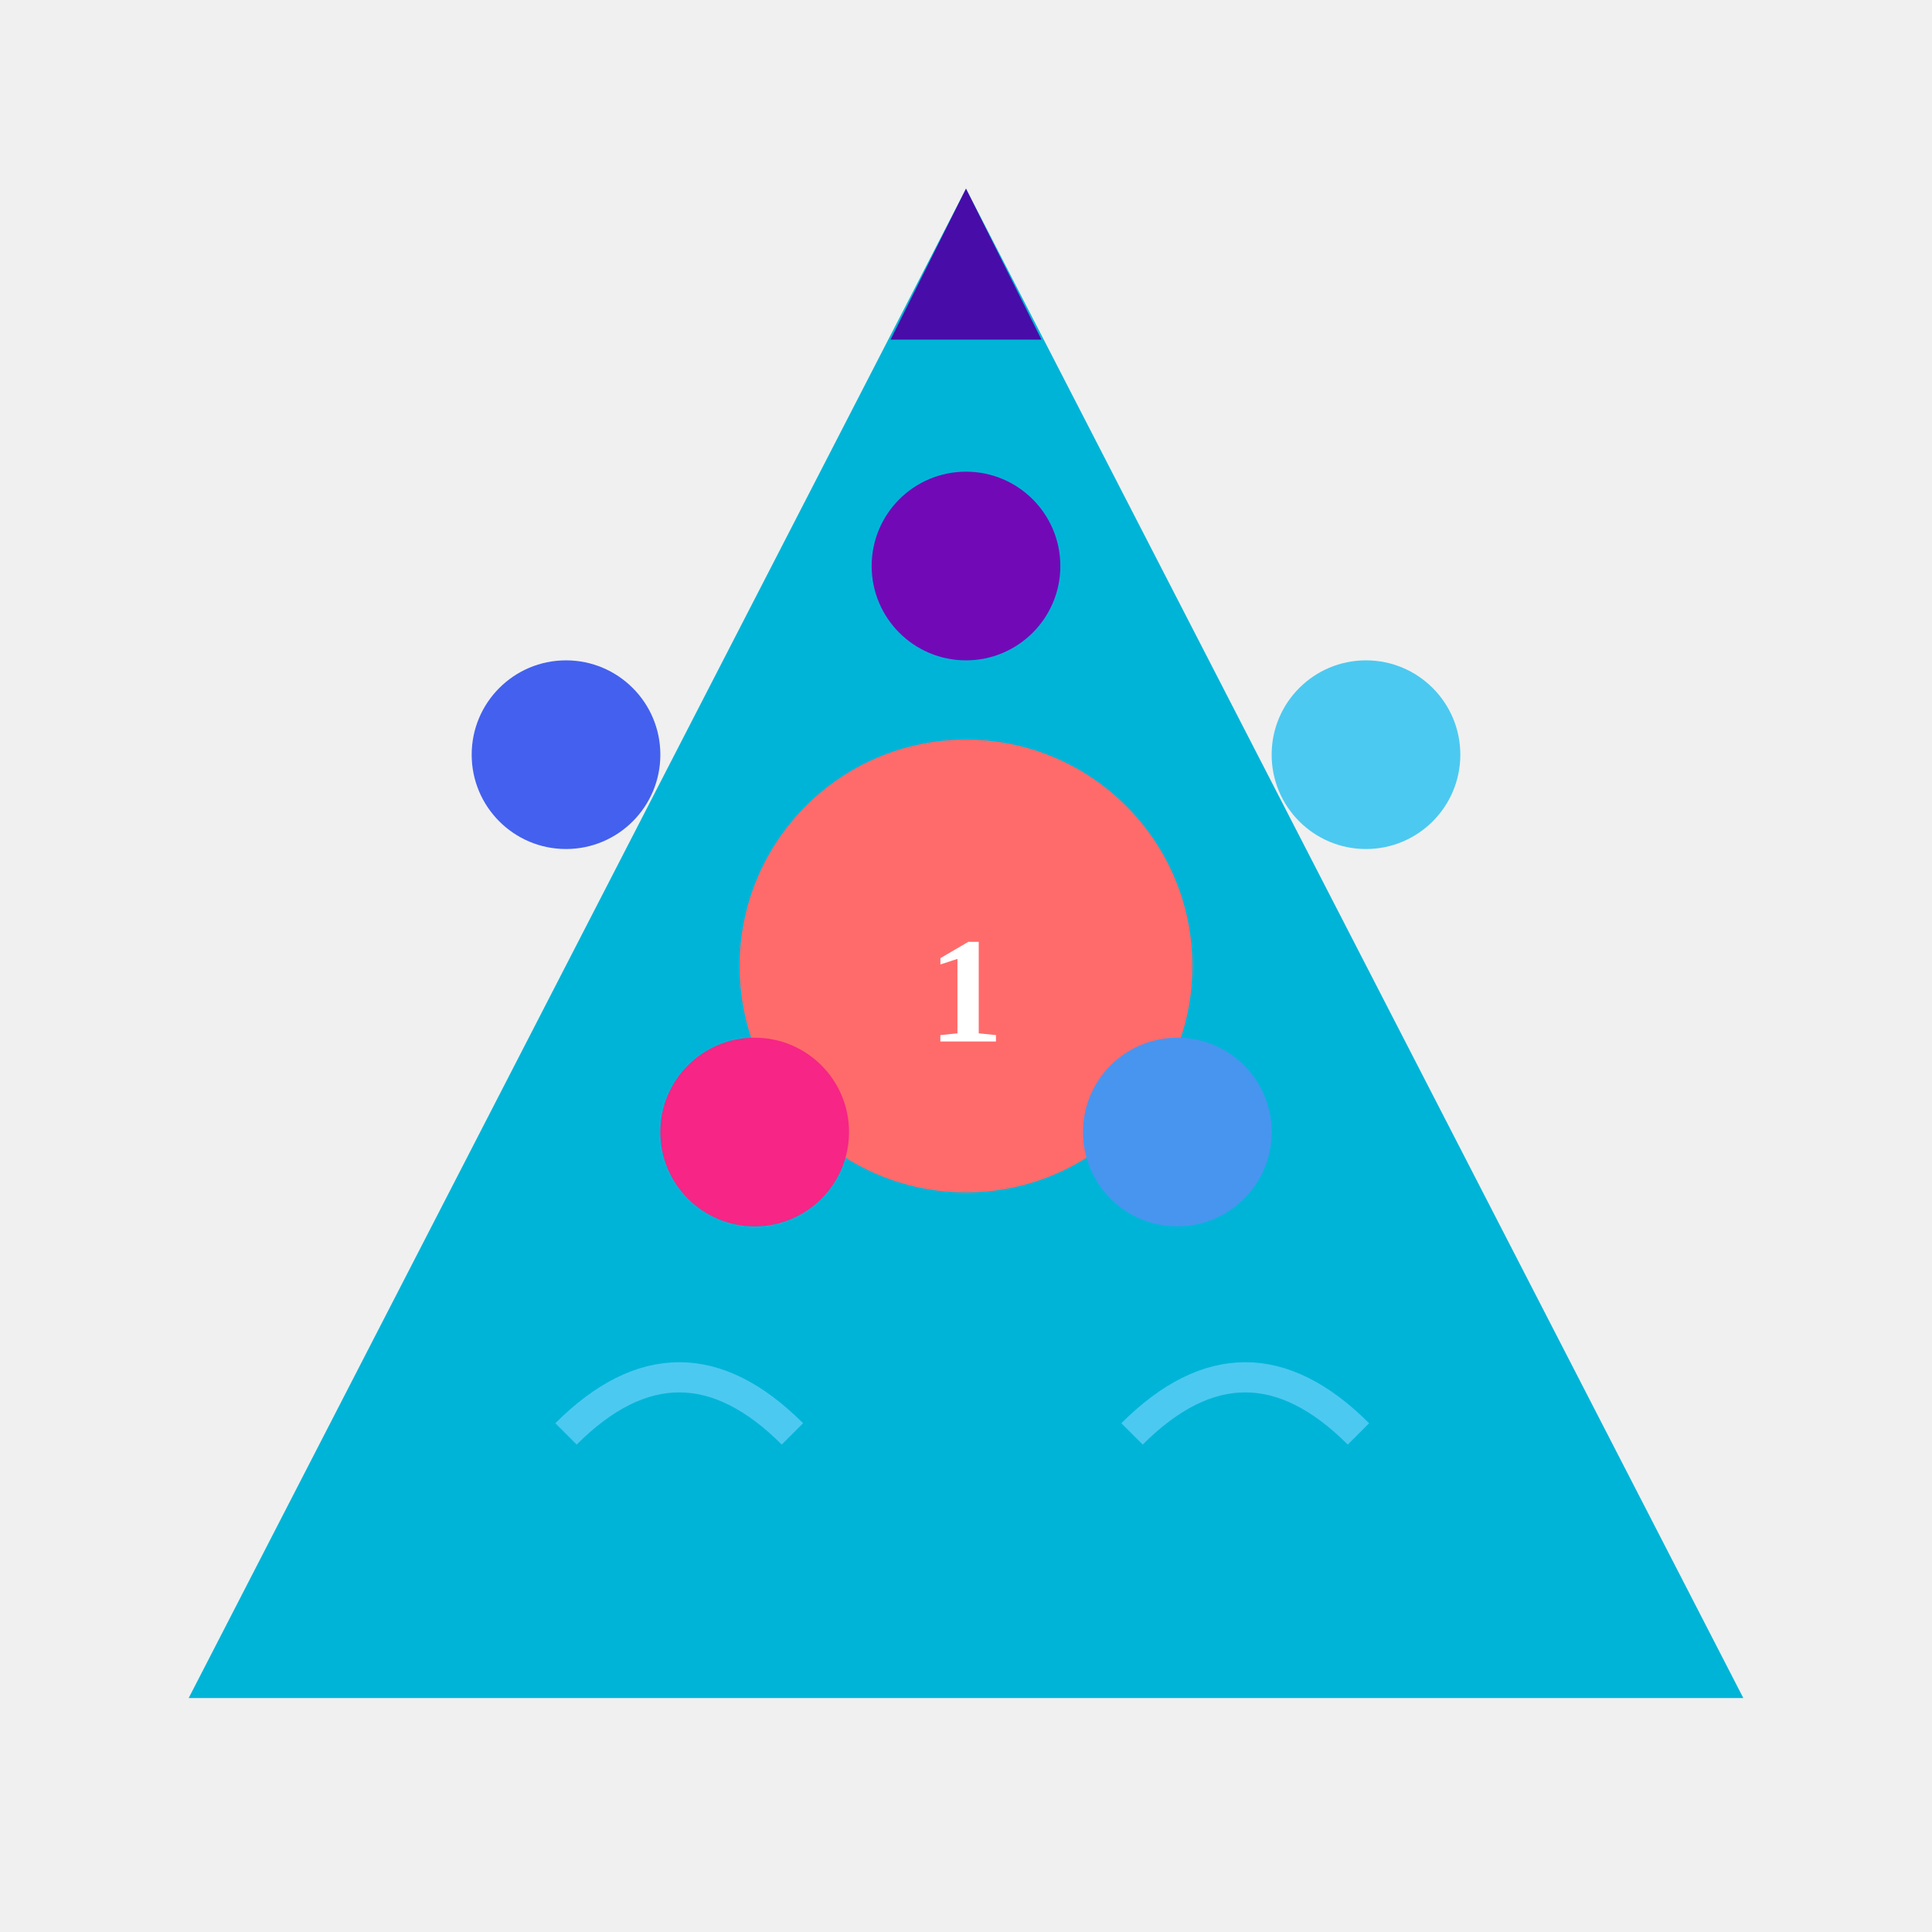
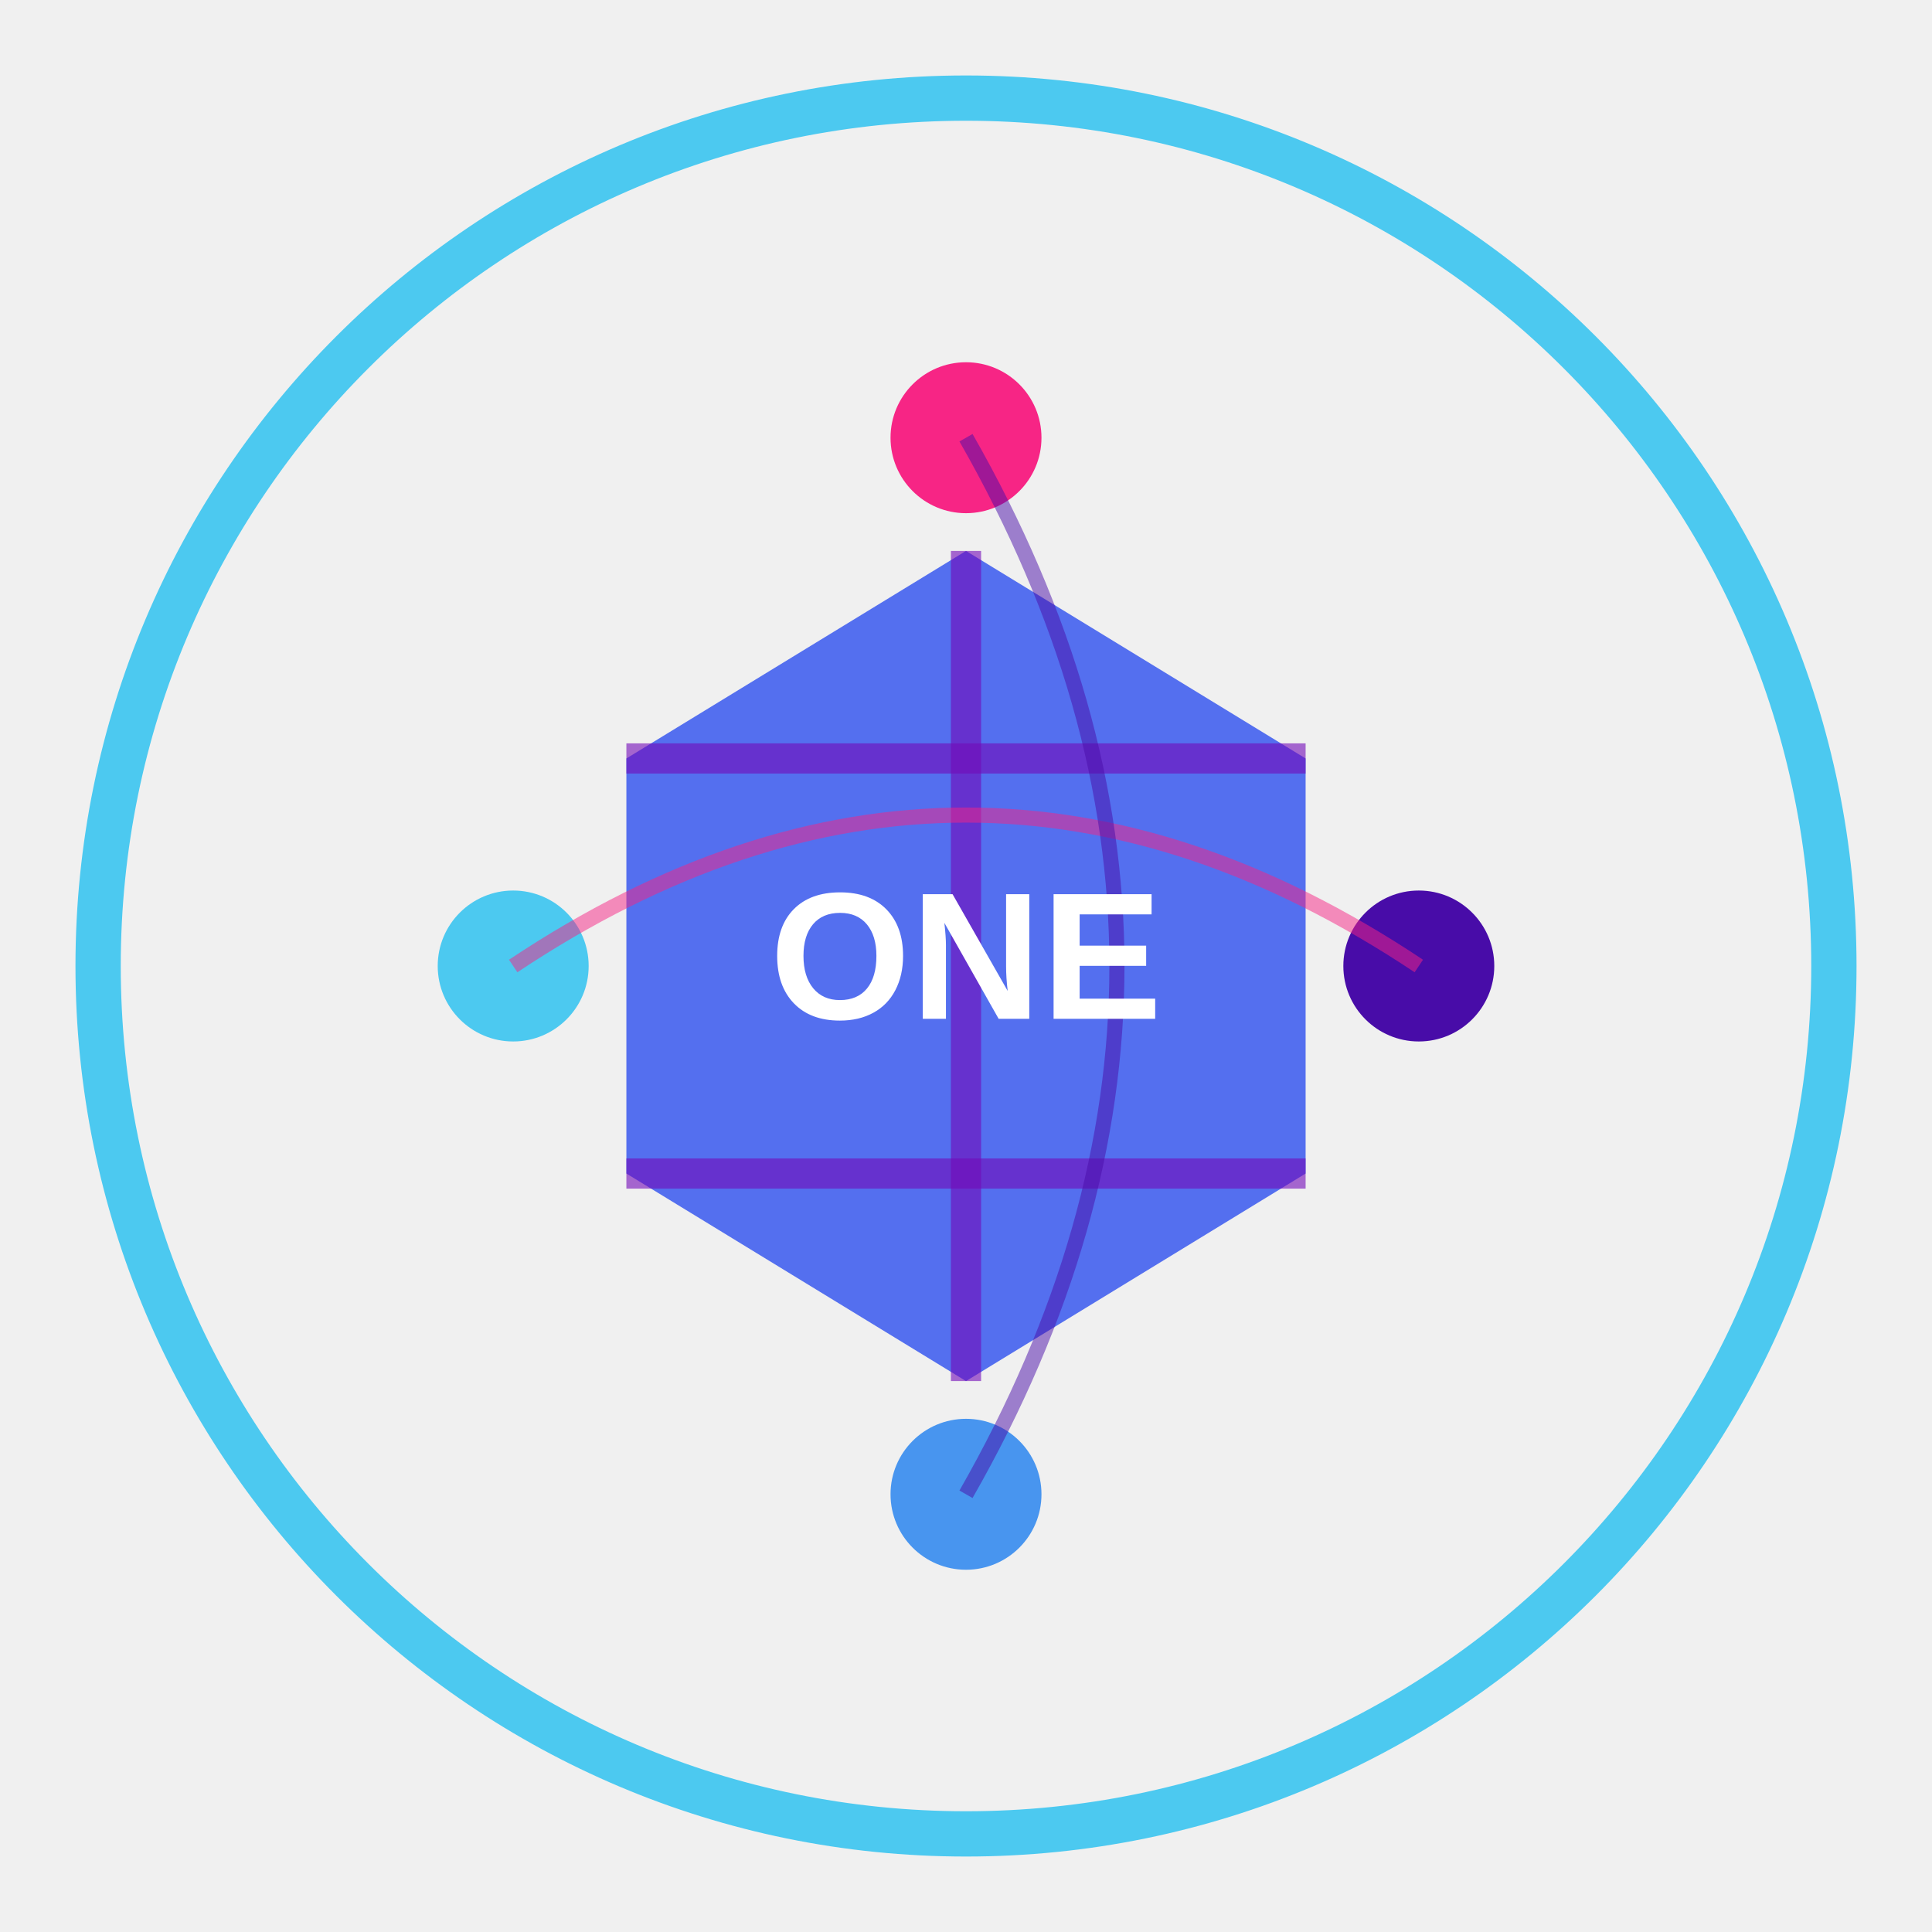
<svg xmlns="http://www.w3.org/2000/svg" width="512" height="512" viewBox="0 0 512 512" fill="none">
+   <circle cx="256" cy="256" r="230" stroke="#4CC9F0" stroke-width="12" fill="none" />
+   <path d="M256 146 L346 201 L346 311 L256 366 L166 311 L166 201 Z" fill="#4361EE" fill-opacity="0.9" />
+   <g stroke="#7209B7" stroke-width="8">
+     <line x1="256" y1="146" x2="256" y2="366" stroke-opacity="0.6" />
+     <line x1="166" y1="201" x2="346" y2="201" stroke-opacity="0.6" />
+     <line x1="166" y1="311" x2="346" y2="311" stroke-opacity="0.6" />
+   </g>
  <g>
-     <path d="M256 50 L50 450 L462 450 Z" fill="#00B4D8" />
-     <circle cx="256" cy="256" r="60" fill="#FF6B6B" />
-     <text x="256" y="276" text-anchor="middle" fill="white" font-size="40" font-weight="bold">1</text>
-     <g id="floating-icons">
-       <circle cx="150" cy="200" r="25" fill="#4361EE" />
-       <circle cx="362" cy="200" r="25" fill="#4CC9F0" />
-       <circle cx="256" cy="150" r="25" fill="#7209B7" />
-       <circle cx="200" cy="300" r="25" fill="#F72585" />
-       <circle cx="312" cy="300" r="25" fill="#4895EF" />
-     </g>
-     <path d="M256 50 L276 90 L236 90 Z" fill="#480CA8" />
-     <path d="M150 380 Q180 350 210 380" stroke="#4CC9F0" fill="none" stroke-width="8" />
-     <path d="M300 380 Q330 350 360 380" stroke="#4CC9F0" fill="none" stroke-width="8" />
+     <circle cx="256" cy="116" r="20" fill="#F72585" />
+     <circle cx="376" cy="256" r="20" fill="#480CA8" />
+     <circle cx="256" cy="396" r="20" fill="#4895EF" />
+     <circle cx="136" cy="256" r="20" fill="#4CC9F0" />
  </g>
+   <path d="M136 256 Q256 176 376 256" stroke="#F72585" stroke-width="4" fill="none" stroke-opacity="0.5" />
+   <path d="M256 116 Q336 256 256 396" stroke="#480CA8" stroke-width="4" fill="none" stroke-opacity="0.5" />
+   <text x="256" y="270" text-anchor="middle" fill="white" font-family="Arial" font-size="48" font-weight="bold">ONE</text>
</svg>
